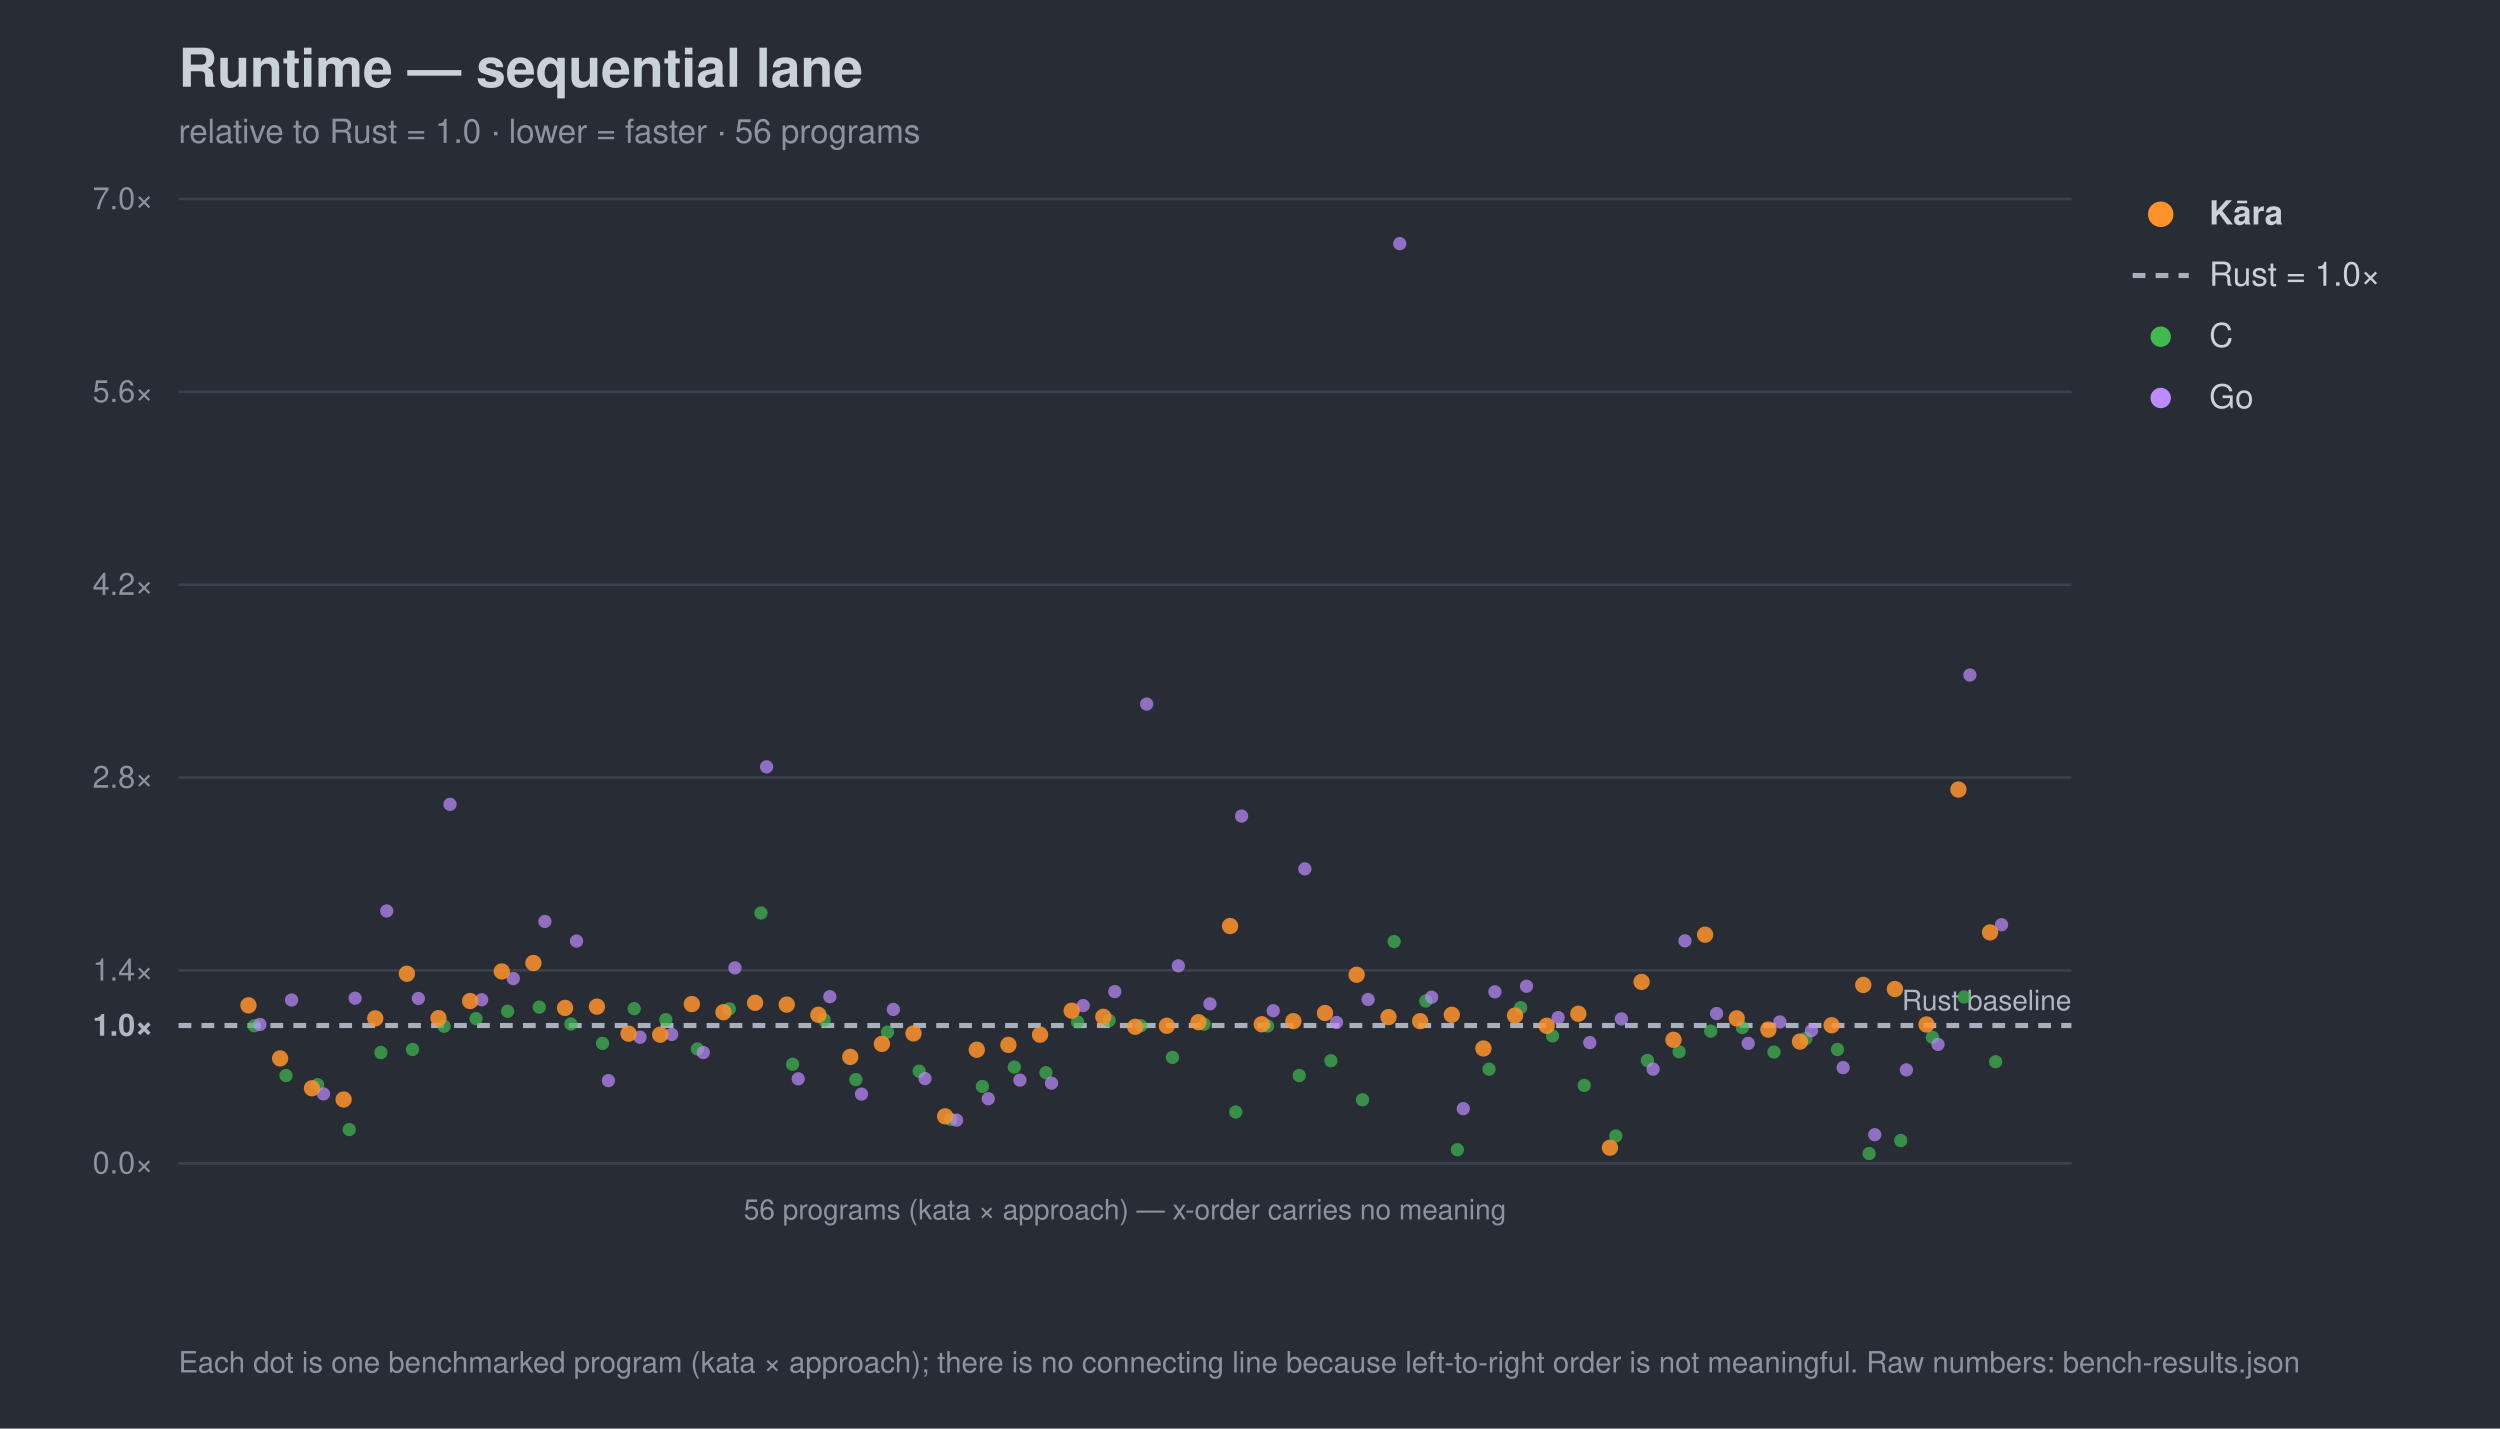
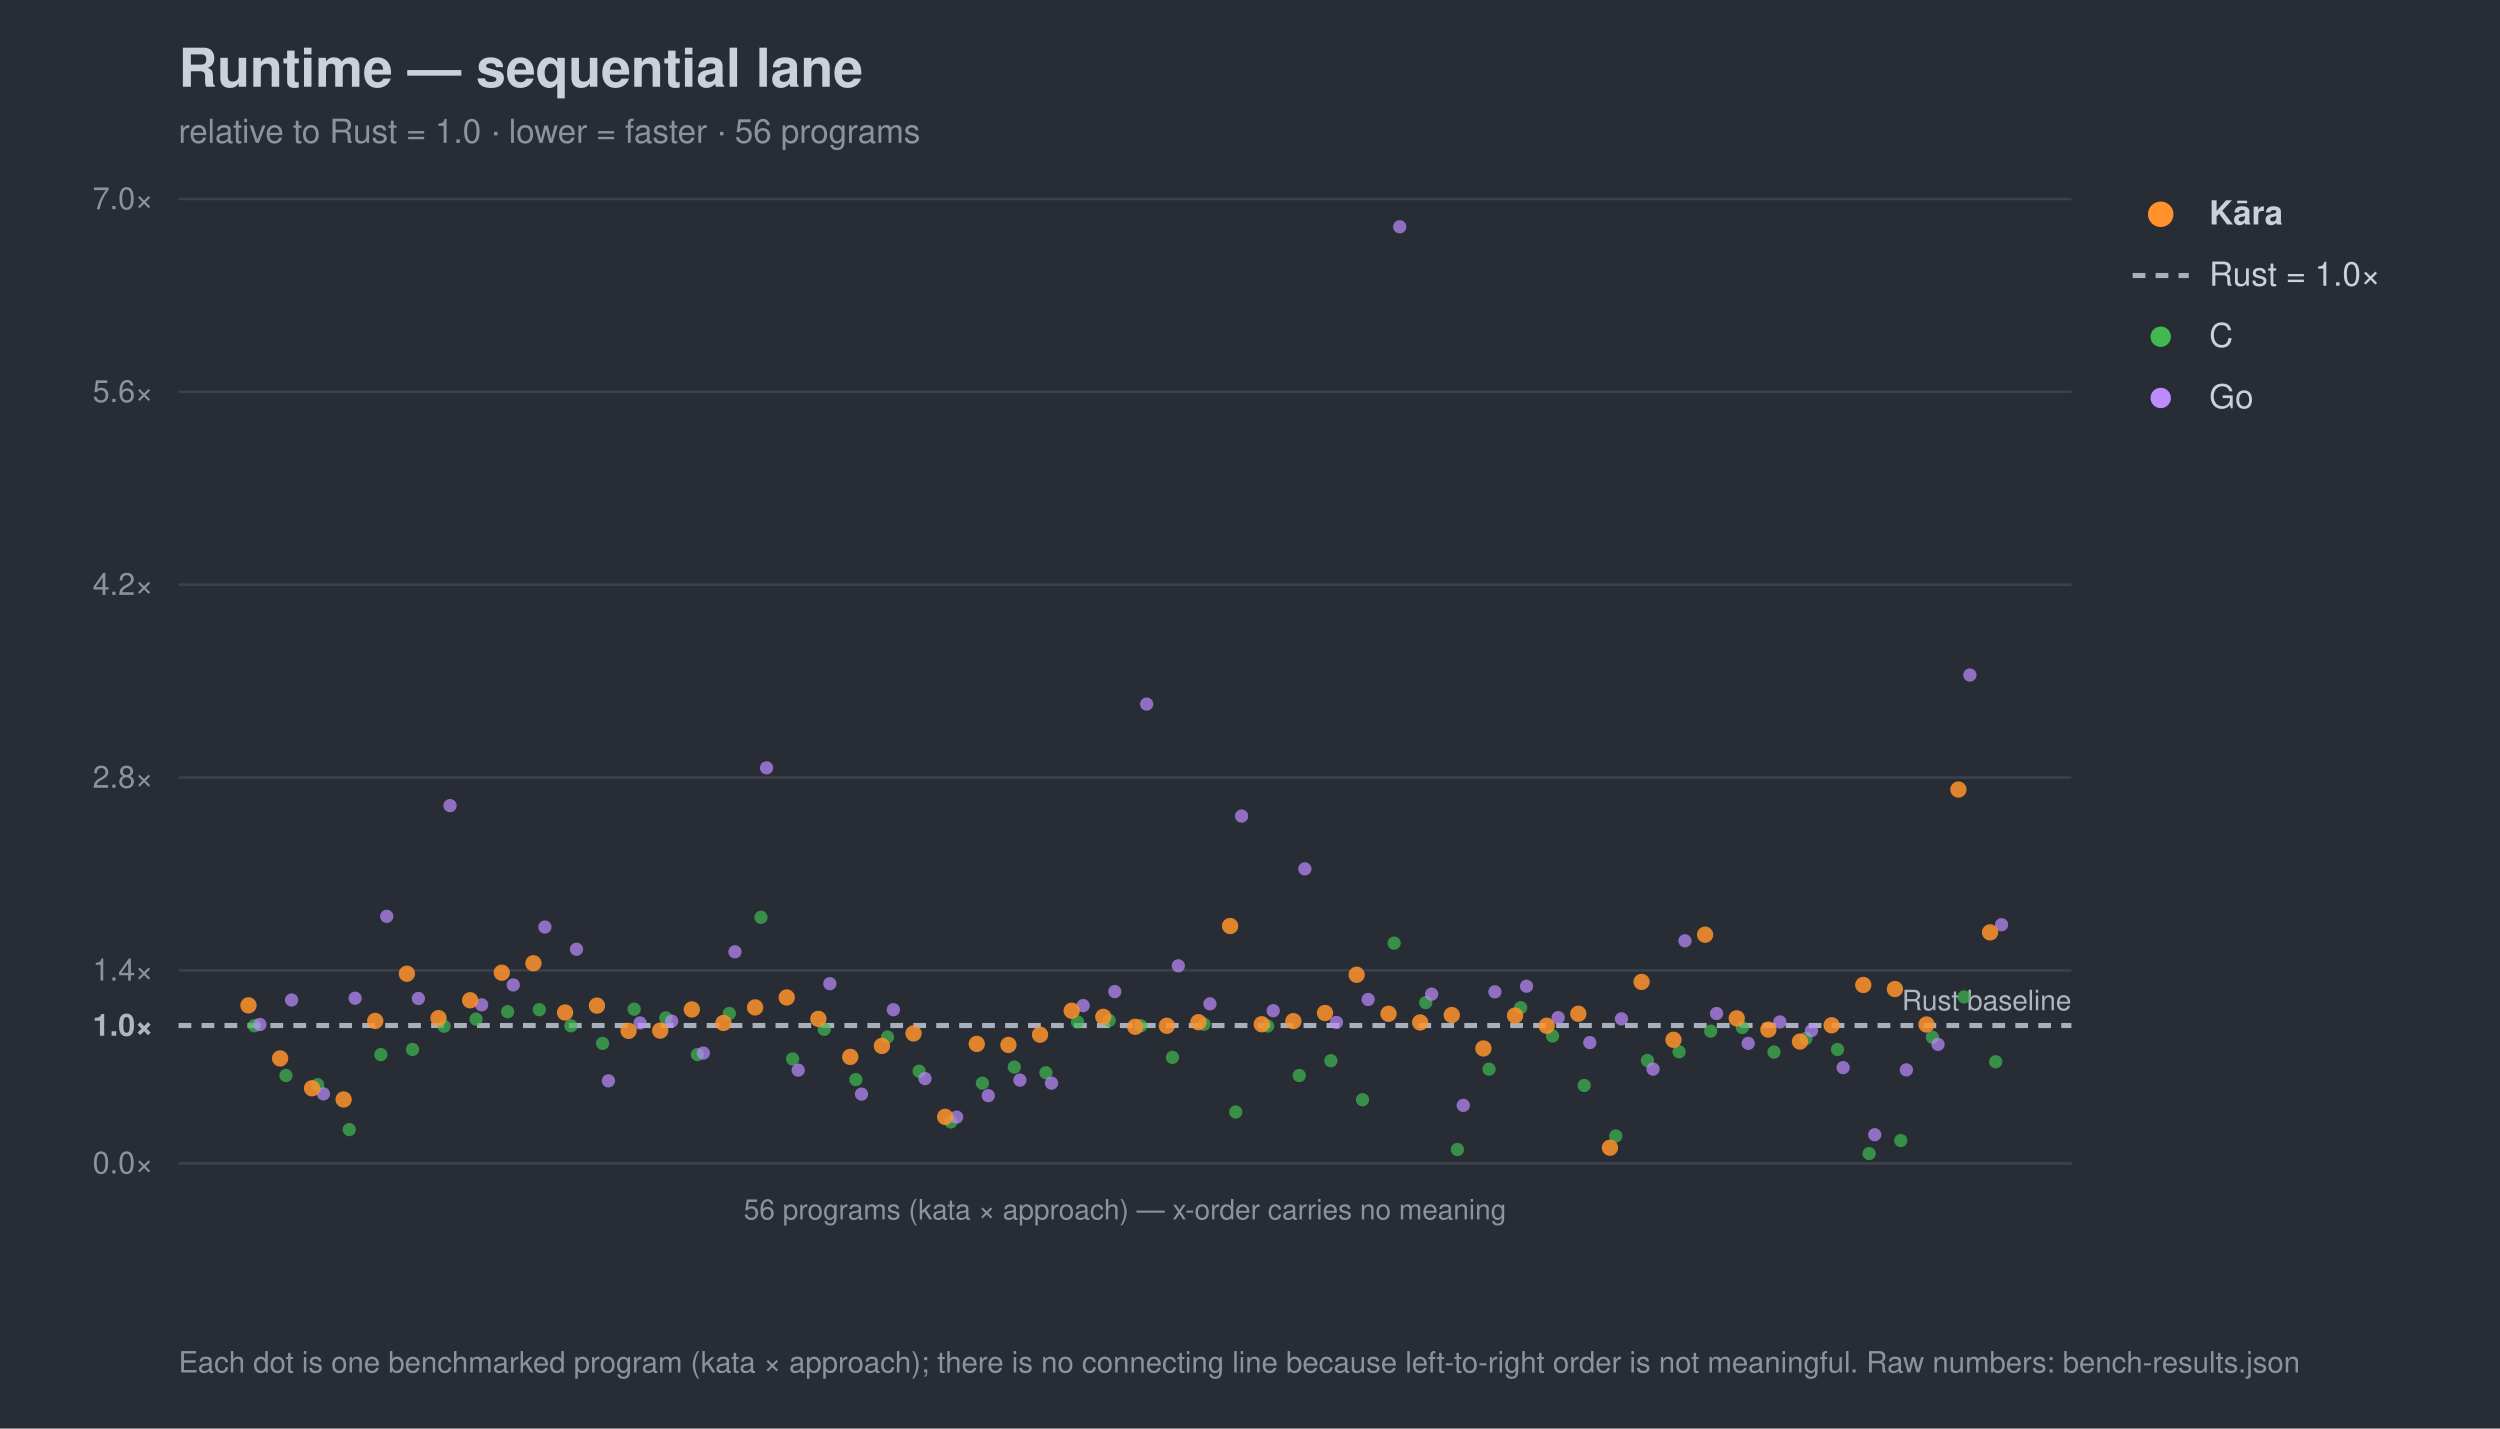
<svg xmlns="http://www.w3.org/2000/svg" width="980" height="560" viewBox="0 0 980 560" font-family="-apple-system,Segoe UI,Helvetica,Arial,sans-serif">
  <rect width="980" height="560" fill="#282c34" />
  <text x="70" y="34" font-size="21" font-weight="700" fill="#c9d1d9">Runtime — sequential lane</text>
  <text x="70" y="56" font-size="13" fill="#8b949e">relative to Rust = 1.0 · lower = faster · 56 programs</text>
  <line x1="70" y1="456.0" x2="812" y2="456.0" stroke="#3b414b" stroke-width="1" />
  <text x="60" y="460.0" font-size="12" text-anchor="end" fill="#8b949e">0.0×</text>
  <line x1="70" y1="402.0" x2="812" y2="402.0" stroke="#a7b0bc" stroke-width="2" stroke-dasharray="5 4" />
  <text x="60" y="406.0" font-size="12" text-anchor="end" fill="#aeb6c0" font-weight="700">1.0×</text>
  <line x1="70" y1="380.4" x2="812" y2="380.4" stroke="#3b414b" stroke-width="1" />
  <text x="60" y="384.4" font-size="12" text-anchor="end" fill="#8b949e">1.4×</text>
  <line x1="70" y1="304.8" x2="812" y2="304.8" stroke="#3b414b" stroke-width="1" />
  <text x="60" y="308.8" font-size="12" text-anchor="end" fill="#8b949e">2.8×</text>
  <line x1="70" y1="229.2" x2="812" y2="229.2" stroke="#3b414b" stroke-width="1" />
  <text x="60" y="233.2" font-size="12" text-anchor="end" fill="#8b949e">4.2×</text>
  <line x1="70" y1="153.6" x2="812" y2="153.6" stroke="#3b414b" stroke-width="1" />
  <text x="60" y="157.6" font-size="12" text-anchor="end" fill="#8b949e">5.6×</text>
  <line x1="70" y1="78.0" x2="812" y2="78.0" stroke="#3b414b" stroke-width="1" />
  <text x="60" y="82.0" font-size="12" text-anchor="end" fill="#8b949e">7.0×</text>
  <text x="812" y="396.0" font-size="11" text-anchor="end" fill="#aeb6c0">Rust baseline</text>
  <line x1="70" y1="456" x2="812" y2="456" stroke="#3b414b" />
  <text x="441.0" y="478" font-size="11" text-anchor="middle" fill="#8b949e">56 programs (kata × approach) — x-order carries no meaning</text>
  <circle cx="99.7" cy="402.1" r="2.6" fill="#3fb950" opacity="0.7" />
  <circle cx="112.1" cy="421.6" r="2.6" fill="#3fb950" opacity="0.7" />
  <circle cx="124.5" cy="425.2" r="2.6" fill="#3fb950" opacity="0.7" />
  <circle cx="136.9" cy="442.8" r="2.6" fill="#3fb950" opacity="0.7" />
-   <circle cx="149.3" cy="412.6" r="2.6" fill="#3fb950" opacity="0.7" />
+   <circle cx="149.3" cy="413.4" r="2.6" fill="#3fb950" opacity="0.7" />
  <circle cx="161.7" cy="411.4" r="2.6" fill="#3fb950" opacity="0.7" />
  <circle cx="174.1" cy="402.3" r="2.6" fill="#3fb950" opacity="0.7" />
-   <circle cx="186.6" cy="399.3" r="2.6" fill="#3fb950" opacity="0.7" />
-   <circle cx="199.0" cy="396.4" r="2.6" fill="#3fb950" opacity="0.7" />
-   <circle cx="211.4" cy="394.8" r="2.6" fill="#3fb950" opacity="0.7" />
-   <circle cx="223.8" cy="401.4" r="2.6" fill="#3fb950" opacity="0.7" />
+   <circle cx="186.6" cy="399.5" r="2.6" fill="#3fb950" opacity="0.7" />
+   <circle cx="199.0" cy="396.6" r="2.6" fill="#3fb950" opacity="0.7" />
+   <circle cx="211.4" cy="395.8" r="2.6" fill="#3fb950" opacity="0.7" />
+   <circle cx="223.8" cy="402.1" r="2.6" fill="#3fb950" opacity="0.7" />
  <circle cx="236.2" cy="409.0" r="2.6" fill="#3fb950" opacity="0.7" />
-   <circle cx="248.6" cy="395.4" r="2.6" fill="#3fb950" opacity="0.7" />
-   <circle cx="261.0" cy="399.7" r="2.6" fill="#3fb950" opacity="0.7" />
-   <circle cx="273.4" cy="411.2" r="2.6" fill="#3fb950" opacity="0.7" />
-   <circle cx="285.9" cy="395.5" r="2.6" fill="#3fb950" opacity="0.7" />
-   <circle cx="298.3" cy="357.9" r="2.6" fill="#3fb950" opacity="0.7" />
-   <circle cx="310.7" cy="417.2" r="2.6" fill="#3fb950" opacity="0.7" />
-   <circle cx="323.1" cy="399.8" r="2.6" fill="#3fb950" opacity="0.7" />
+   <circle cx="248.6" cy="395.6" r="2.6" fill="#3fb950" opacity="0.7" />
+   <circle cx="261.0" cy="399.0" r="2.6" fill="#3fb950" opacity="0.7" />
+   <circle cx="273.4" cy="413.4" r="2.6" fill="#3fb950" opacity="0.7" />
+   <circle cx="285.9" cy="397.3" r="2.6" fill="#3fb950" opacity="0.7" />
+   <circle cx="298.3" cy="359.6" r="2.6" fill="#3fb950" opacity="0.7" />
+   <circle cx="310.7" cy="415.1" r="2.6" fill="#3fb950" opacity="0.7" />
+   <circle cx="323.1" cy="403.5" r="2.6" fill="#3fb950" opacity="0.7" />
  <circle cx="335.5" cy="423.2" r="2.6" fill="#3fb950" opacity="0.7" />
-   <circle cx="347.9" cy="404.6" r="2.6" fill="#3fb950" opacity="0.7" />
+   <circle cx="347.9" cy="406.5" r="2.6" fill="#3fb950" opacity="0.7" />
  <circle cx="360.3" cy="419.9" r="2.6" fill="#3fb950" opacity="0.7" />
-   <circle cx="372.7" cy="438.8" r="2.6" fill="#3fb950" opacity="0.7" />
-   <circle cx="385.1" cy="425.9" r="2.6" fill="#3fb950" opacity="0.7" />
+   <circle cx="372.7" cy="439.8" r="2.6" fill="#3fb950" opacity="0.7" />
+   <circle cx="385.1" cy="424.6" r="2.6" fill="#3fb950" opacity="0.7" />
  <circle cx="397.6" cy="418.3" r="2.6" fill="#3fb950" opacity="0.7" />
  <circle cx="410.0" cy="420.5" r="2.6" fill="#3fb950" opacity="0.7" />
  <circle cx="422.4" cy="400.6" r="2.6" fill="#3fb950" opacity="0.7" />
  <circle cx="434.8" cy="400.0" r="2.6" fill="#3fb950" opacity="0.7" />
  <circle cx="447.2" cy="402.1" r="2.6" fill="#3fb950" opacity="0.7" />
  <circle cx="459.6" cy="414.5" r="2.6" fill="#3fb950" opacity="0.7" />
  <circle cx="472.0" cy="401.5" r="2.6" fill="#3fb950" opacity="0.7" />
  <circle cx="484.4" cy="435.9" r="2.6" fill="#3fb950" opacity="0.7" />
  <circle cx="496.9" cy="402.2" r="2.6" fill="#3fb950" opacity="0.7" />
  <circle cx="509.3" cy="421.6" r="2.6" fill="#3fb950" opacity="0.7" />
  <circle cx="521.7" cy="415.8" r="2.6" fill="#3fb950" opacity="0.7" />
  <circle cx="534.1" cy="431.1" r="2.6" fill="#3fb950" opacity="0.7" />
-   <circle cx="546.5" cy="369.1" r="2.6" fill="#3fb950" opacity="0.7" />
-   <circle cx="558.9" cy="392.4" r="2.6" fill="#3fb950" opacity="0.7" />
-   <circle cx="571.3" cy="450.7" r="2.6" fill="#3fb950" opacity="0.7" />
+   <circle cx="546.5" cy="369.7" r="2.6" fill="#3fb950" opacity="0.7" />
+   <circle cx="558.9" cy="393.0" r="2.6" fill="#3fb950" opacity="0.7" />
+   <circle cx="571.3" cy="450.6" r="2.6" fill="#3fb950" opacity="0.7" />
  <circle cx="583.7" cy="419.1" r="2.6" fill="#3fb950" opacity="0.7" />
  <circle cx="596.1" cy="395.0" r="2.6" fill="#3fb950" opacity="0.7" />
  <circle cx="608.6" cy="406.1" r="2.6" fill="#3fb950" opacity="0.7" />
  <circle cx="621.0" cy="425.5" r="2.6" fill="#3fb950" opacity="0.7" />
  <circle cx="633.4" cy="445.3" r="2.6" fill="#3fb950" opacity="0.7" />
  <circle cx="645.8" cy="415.7" r="2.6" fill="#3fb950" opacity="0.7" />
  <circle cx="658.2" cy="412.3" r="2.6" fill="#3fb950" opacity="0.7" />
  <circle cx="670.6" cy="404.2" r="2.6" fill="#3fb950" opacity="0.7" />
  <circle cx="683.0" cy="402.8" r="2.6" fill="#3fb950" opacity="0.7" />
  <circle cx="695.4" cy="412.4" r="2.6" fill="#3fb950" opacity="0.7" />
  <circle cx="707.9" cy="407.1" r="2.6" fill="#3fb950" opacity="0.7" />
  <circle cx="720.3" cy="411.4" r="2.6" fill="#3fb950" opacity="0.7" />
  <circle cx="732.7" cy="452.2" r="2.6" fill="#3fb950" opacity="0.7" />
  <circle cx="745.1" cy="447.1" r="2.6" fill="#3fb950" opacity="0.7" />
  <circle cx="757.5" cy="406.6" r="2.6" fill="#3fb950" opacity="0.7" />
  <circle cx="769.9" cy="390.8" r="2.6" fill="#3fb950" opacity="0.7" />
  <circle cx="782.3" cy="416.2" r="2.6" fill="#3fb950" opacity="0.7" />
  <circle cx="101.9" cy="401.6" r="2.6" fill="#bc8cff" opacity="0.7" />
  <circle cx="114.3" cy="392.0" r="2.6" fill="#bc8cff" opacity="0.7" />
  <circle cx="126.8" cy="428.8" r="2.6" fill="#bc8cff" opacity="0.7" />
  <circle cx="139.2" cy="391.3" r="2.6" fill="#bc8cff" opacity="0.7" />
-   <circle cx="151.6" cy="357.1" r="2.6" fill="#bc8cff" opacity="0.7" />
+   <circle cx="151.6" cy="359.2" r="2.6" fill="#bc8cff" opacity="0.7" />
  <circle cx="164.0" cy="391.4" r="2.6" fill="#bc8cff" opacity="0.7" />
-   <circle cx="176.4" cy="315.3" r="2.6" fill="#bc8cff" opacity="0.7" />
-   <circle cx="188.8" cy="391.9" r="2.6" fill="#bc8cff" opacity="0.7" />
-   <circle cx="201.2" cy="383.6" r="2.6" fill="#bc8cff" opacity="0.7" />
-   <circle cx="213.6" cy="361.2" r="2.6" fill="#bc8cff" opacity="0.7" />
-   <circle cx="226.0" cy="368.9" r="2.6" fill="#bc8cff" opacity="0.7" />
-   <circle cx="238.5" cy="423.6" r="2.6" fill="#bc8cff" opacity="0.7" />
-   <circle cx="250.9" cy="406.6" r="2.6" fill="#bc8cff" opacity="0.7" />
-   <circle cx="263.3" cy="405.5" r="2.6" fill="#bc8cff" opacity="0.7" />
-   <circle cx="275.7" cy="412.6" r="2.6" fill="#bc8cff" opacity="0.7" />
-   <circle cx="288.1" cy="379.4" r="2.6" fill="#bc8cff" opacity="0.7" />
-   <circle cx="300.5" cy="300.6" r="2.6" fill="#bc8cff" opacity="0.7" />
-   <circle cx="312.9" cy="422.9" r="2.6" fill="#bc8cff" opacity="0.7" />
-   <circle cx="325.3" cy="390.7" r="2.6" fill="#bc8cff" opacity="0.7" />
+   <circle cx="176.4" cy="315.8" r="2.6" fill="#bc8cff" opacity="0.7" />
+   <circle cx="188.8" cy="393.9" r="2.6" fill="#bc8cff" opacity="0.7" />
+   <circle cx="201.2" cy="386.1" r="2.6" fill="#bc8cff" opacity="0.7" />
+   <circle cx="213.6" cy="363.4" r="2.6" fill="#bc8cff" opacity="0.7" />
+   <circle cx="226.0" cy="372.1" r="2.6" fill="#bc8cff" opacity="0.7" />
+   <circle cx="238.5" cy="423.7" r="2.6" fill="#bc8cff" opacity="0.7" />
+   <circle cx="250.9" cy="401.0" r="2.6" fill="#bc8cff" opacity="0.7" />
+   <circle cx="263.3" cy="400.3" r="2.6" fill="#bc8cff" opacity="0.7" />
+   <circle cx="275.7" cy="412.8" r="2.6" fill="#bc8cff" opacity="0.7" />
+   <circle cx="288.1" cy="373.1" r="2.6" fill="#bc8cff" opacity="0.7" />
+   <circle cx="300.5" cy="301.0" r="2.6" fill="#bc8cff" opacity="0.7" />
+   <circle cx="312.9" cy="419.5" r="2.6" fill="#bc8cff" opacity="0.7" />
+   <circle cx="325.3" cy="385.6" r="2.6" fill="#bc8cff" opacity="0.7" />
  <circle cx="337.7" cy="428.9" r="2.6" fill="#bc8cff" opacity="0.7" />
-   <circle cx="350.2" cy="395.7" r="2.6" fill="#bc8cff" opacity="0.7" />
+   <circle cx="350.2" cy="395.8" r="2.6" fill="#bc8cff" opacity="0.7" />
  <circle cx="362.6" cy="422.8" r="2.6" fill="#bc8cff" opacity="0.7" />
-   <circle cx="375.0" cy="439.1" r="2.6" fill="#bc8cff" opacity="0.7" />
-   <circle cx="387.4" cy="430.7" r="2.6" fill="#bc8cff" opacity="0.7" />
+   <circle cx="375.0" cy="437.9" r="2.6" fill="#bc8cff" opacity="0.7" />
+   <circle cx="387.4" cy="429.5" r="2.6" fill="#bc8cff" opacity="0.7" />
  <circle cx="399.8" cy="423.4" r="2.6" fill="#bc8cff" opacity="0.7" />
  <circle cx="412.2" cy="424.6" r="2.6" fill="#bc8cff" opacity="0.7" />
  <circle cx="424.6" cy="394.2" r="2.6" fill="#bc8cff" opacity="0.7" />
  <circle cx="437.0" cy="388.7" r="2.6" fill="#bc8cff" opacity="0.7" />
  <circle cx="449.5" cy="276.0" r="2.6" fill="#bc8cff" opacity="0.7" />
  <circle cx="461.9" cy="378.6" r="2.6" fill="#bc8cff" opacity="0.7" />
  <circle cx="474.3" cy="393.5" r="2.6" fill="#bc8cff" opacity="0.7" />
  <circle cx="486.7" cy="319.9" r="2.6" fill="#bc8cff" opacity="0.7" />
  <circle cx="499.1" cy="396.2" r="2.6" fill="#bc8cff" opacity="0.7" />
  <circle cx="511.5" cy="340.6" r="2.6" fill="#bc8cff" opacity="0.7" />
  <circle cx="523.9" cy="400.8" r="2.6" fill="#bc8cff" opacity="0.7" />
  <circle cx="536.3" cy="391.8" r="2.6" fill="#bc8cff" opacity="0.7" />
-   <circle cx="548.7" cy="95.5" r="2.6" fill="#bc8cff" opacity="0.7" />
-   <circle cx="561.2" cy="390.9" r="2.6" fill="#bc8cff" opacity="0.7" />
-   <circle cx="573.6" cy="434.6" r="2.6" fill="#bc8cff" opacity="0.7" />
+   <circle cx="548.7" cy="88.9" r="2.6" fill="#bc8cff" opacity="0.7" />
+   <circle cx="561.2" cy="389.7" r="2.6" fill="#bc8cff" opacity="0.7" />
+   <circle cx="573.6" cy="433.3" r="2.6" fill="#bc8cff" opacity="0.7" />
  <circle cx="586.0" cy="388.8" r="2.6" fill="#bc8cff" opacity="0.7" />
  <circle cx="598.4" cy="386.6" r="2.6" fill="#bc8cff" opacity="0.7" />
  <circle cx="610.8" cy="398.9" r="2.6" fill="#bc8cff" opacity="0.7" />
  <circle cx="623.2" cy="408.7" r="2.6" fill="#bc8cff" opacity="0.7" />
  <circle cx="635.6" cy="399.4" r="2.6" fill="#bc8cff" opacity="0.7" />
  <circle cx="648.0" cy="419.1" r="2.6" fill="#bc8cff" opacity="0.7" />
  <circle cx="660.5" cy="368.8" r="2.6" fill="#bc8cff" opacity="0.7" />
  <circle cx="672.9" cy="397.3" r="2.6" fill="#bc8cff" opacity="0.7" />
  <circle cx="685.3" cy="409.0" r="2.6" fill="#bc8cff" opacity="0.7" />
  <circle cx="697.7" cy="400.6" r="2.6" fill="#bc8cff" opacity="0.7" />
  <circle cx="710.1" cy="404.0" r="2.6" fill="#bc8cff" opacity="0.7" />
  <circle cx="722.5" cy="418.5" r="2.6" fill="#bc8cff" opacity="0.7" />
  <circle cx="734.9" cy="444.8" r="2.6" fill="#bc8cff" opacity="0.7" />
  <circle cx="747.3" cy="419.4" r="2.6" fill="#bc8cff" opacity="0.7" />
  <circle cx="759.7" cy="409.4" r="2.6" fill="#bc8cff" opacity="0.7" />
  <circle cx="772.2" cy="264.6" r="2.6" fill="#bc8cff" opacity="0.7" />
  <circle cx="784.6" cy="362.5" r="2.6" fill="#bc8cff" opacity="0.7" />
  <circle cx="97.4" cy="394.1" r="3.2" fill="#ff922b" opacity="0.85" />
  <circle cx="109.8" cy="414.9" r="3.2" fill="#ff922b" opacity="0.85" />
  <circle cx="122.3" cy="426.6" r="3.2" fill="#ff922b" opacity="0.85" />
  <circle cx="134.7" cy="431.0" r="3.2" fill="#ff922b" opacity="0.85" />
-   <circle cx="147.1" cy="399.2" r="3.2" fill="#ff922b" opacity="0.85" />
+   <circle cx="147.1" cy="400.2" r="3.2" fill="#ff922b" opacity="0.85" />
  <circle cx="159.5" cy="381.7" r="3.2" fill="#ff922b" opacity="0.85" />
  <circle cx="171.9" cy="399.1" r="3.2" fill="#ff922b" opacity="0.85" />
-   <circle cx="184.3" cy="392.4" r="3.2" fill="#ff922b" opacity="0.85" />
-   <circle cx="196.7" cy="380.8" r="3.2" fill="#ff922b" opacity="0.85" />
-   <circle cx="209.1" cy="377.5" r="3.2" fill="#ff922b" opacity="0.85" />
-   <circle cx="221.5" cy="395.1" r="3.2" fill="#ff922b" opacity="0.85" />
-   <circle cx="234.0" cy="394.6" r="3.2" fill="#ff922b" opacity="0.85" />
-   <circle cx="246.4" cy="405.2" r="3.2" fill="#ff922b" opacity="0.85" />
-   <circle cx="258.8" cy="405.6" r="3.2" fill="#ff922b" opacity="0.85" />
-   <circle cx="271.2" cy="393.6" r="3.2" fill="#ff922b" opacity="0.85" />
-   <circle cx="283.6" cy="396.8" r="3.2" fill="#ff922b" opacity="0.85" />
-   <circle cx="296.0" cy="393.1" r="3.2" fill="#ff922b" opacity="0.85" />
-   <circle cx="308.4" cy="393.8" r="3.2" fill="#ff922b" opacity="0.85" />
-   <circle cx="320.8" cy="397.8" r="3.2" fill="#ff922b" opacity="0.85" />
+   <circle cx="184.3" cy="392.1" r="3.2" fill="#ff922b" opacity="0.85" />
+   <circle cx="196.7" cy="381.3" r="3.2" fill="#ff922b" opacity="0.85" />
+   <circle cx="209.1" cy="377.6" r="3.2" fill="#ff922b" opacity="0.85" />
+   <circle cx="221.5" cy="396.9" r="3.2" fill="#ff922b" opacity="0.85" />
+   <circle cx="234.0" cy="394.2" r="3.2" fill="#ff922b" opacity="0.85" />
+   <circle cx="246.4" cy="404.1" r="3.2" fill="#ff922b" opacity="0.85" />
+   <circle cx="258.8" cy="404.0" r="3.2" fill="#ff922b" opacity="0.85" />
+   <circle cx="271.2" cy="395.7" r="3.2" fill="#ff922b" opacity="0.85" />
+   <circle cx="283.6" cy="401.0" r="3.2" fill="#ff922b" opacity="0.85" />
+   <circle cx="296.0" cy="394.9" r="3.2" fill="#ff922b" opacity="0.85" />
+   <circle cx="308.4" cy="391.0" r="3.2" fill="#ff922b" opacity="0.85" />
+   <circle cx="320.8" cy="399.4" r="3.2" fill="#ff922b" opacity="0.85" />
  <circle cx="333.3" cy="414.3" r="3.2" fill="#ff922b" opacity="0.85" />
-   <circle cx="345.7" cy="409.2" r="3.2" fill="#ff922b" opacity="0.85" />
+   <circle cx="345.7" cy="410.0" r="3.2" fill="#ff922b" opacity="0.85" />
  <circle cx="358.1" cy="405.1" r="3.2" fill="#ff922b" opacity="0.85" />
-   <circle cx="370.5" cy="437.6" r="3.2" fill="#ff922b" opacity="0.85" />
-   <circle cx="382.9" cy="411.5" r="3.2" fill="#ff922b" opacity="0.85" />
+   <circle cx="370.5" cy="437.8" r="3.2" fill="#ff922b" opacity="0.85" />
+   <circle cx="382.9" cy="409.2" r="3.2" fill="#ff922b" opacity="0.85" />
  <circle cx="395.3" cy="409.6" r="3.2" fill="#ff922b" opacity="0.85" />
  <circle cx="407.7" cy="405.6" r="3.2" fill="#ff922b" opacity="0.85" />
  <circle cx="420.1" cy="396.2" r="3.2" fill="#ff922b" opacity="0.85" />
  <circle cx="432.5" cy="398.6" r="3.2" fill="#ff922b" opacity="0.85" />
  <circle cx="445.0" cy="402.5" r="3.2" fill="#ff922b" opacity="0.85" />
  <circle cx="457.4" cy="402.1" r="3.2" fill="#ff922b" opacity="0.85" />
  <circle cx="469.8" cy="400.7" r="3.2" fill="#ff922b" opacity="0.85" />
  <circle cx="482.2" cy="363.0" r="3.2" fill="#ff922b" opacity="0.85" />
  <circle cx="494.6" cy="401.5" r="3.2" fill="#ff922b" opacity="0.85" />
  <circle cx="507.0" cy="400.3" r="3.2" fill="#ff922b" opacity="0.85" />
  <circle cx="519.4" cy="397.1" r="3.2" fill="#ff922b" opacity="0.85" />
  <circle cx="531.8" cy="382.1" r="3.2" fill="#ff922b" opacity="0.85" />
-   <circle cx="544.3" cy="398.7" r="3.2" fill="#ff922b" opacity="0.85" />
-   <circle cx="556.7" cy="400.3" r="3.2" fill="#ff922b" opacity="0.85" />
-   <circle cx="569.1" cy="397.8" r="3.2" fill="#ff922b" opacity="0.85" />
+   <circle cx="544.3" cy="397.4" r="3.2" fill="#ff922b" opacity="0.85" />
+   <circle cx="556.7" cy="400.8" r="3.2" fill="#ff922b" opacity="0.85" />
+   <circle cx="569.1" cy="397.9" r="3.2" fill="#ff922b" opacity="0.85" />
  <circle cx="581.5" cy="411.0" r="3.2" fill="#ff922b" opacity="0.85" />
  <circle cx="593.9" cy="398.1" r="3.2" fill="#ff922b" opacity="0.85" />
  <circle cx="606.3" cy="402.1" r="3.2" fill="#ff922b" opacity="0.85" />
  <circle cx="618.7" cy="397.4" r="3.2" fill="#ff922b" opacity="0.85" />
  <circle cx="631.1" cy="449.9" r="3.2" fill="#ff922b" opacity="0.85" />
  <circle cx="643.5" cy="384.9" r="3.2" fill="#ff922b" opacity="0.85" />
  <circle cx="656.0" cy="407.6" r="3.2" fill="#ff922b" opacity="0.85" />
  <circle cx="668.4" cy="366.4" r="3.2" fill="#ff922b" opacity="0.85" />
  <circle cx="680.8" cy="399.2" r="3.2" fill="#ff922b" opacity="0.85" />
  <circle cx="693.2" cy="403.6" r="3.2" fill="#ff922b" opacity="0.85" />
  <circle cx="705.6" cy="408.3" r="3.2" fill="#ff922b" opacity="0.85" />
  <circle cx="718.0" cy="401.9" r="3.2" fill="#ff922b" opacity="0.85" />
  <circle cx="730.4" cy="386.1" r="3.2" fill="#ff922b" opacity="0.85" />
  <circle cx="742.8" cy="387.7" r="3.2" fill="#ff922b" opacity="0.85" />
  <circle cx="755.2" cy="401.6" r="3.2" fill="#ff922b" opacity="0.85" />
  <circle cx="767.7" cy="309.5" r="3.2" fill="#ff922b" opacity="0.85" />
  <circle cx="780.1" cy="365.5" r="3.2" fill="#ff922b" opacity="0.85" />
  <circle cx="847" cy="84" r="5" fill="#ff922b" />
  <text x="866" y="88" font-size="13" fill="#c9d1d9" font-weight="700">Kāra</text>
  <line x1="836" y1="108" x2="858" y2="108" stroke="#a7b0bc" stroke-width="2" stroke-dasharray="5 4" />
  <text x="866" y="112" font-size="13" fill="#c9d1d9" font-weight="400">Rust = 1.0×</text>
  <circle cx="847" cy="132" r="4" fill="#3fb950" />
  <text x="866" y="136" font-size="13" fill="#c9d1d9" font-weight="400">C</text>
  <circle cx="847" cy="156" r="4" fill="#bc8cff" />
  <text x="866" y="160" font-size="13" fill="#c9d1d9" font-weight="400">Go</text>
  <text x="70" y="538" font-size="11.5" fill="#8b949e">Each dot is one benchmarked program (kata × approach); there is no connecting line because left-to-right order is not meaningful. Raw numbers: bench-results.json</text>
</svg>
